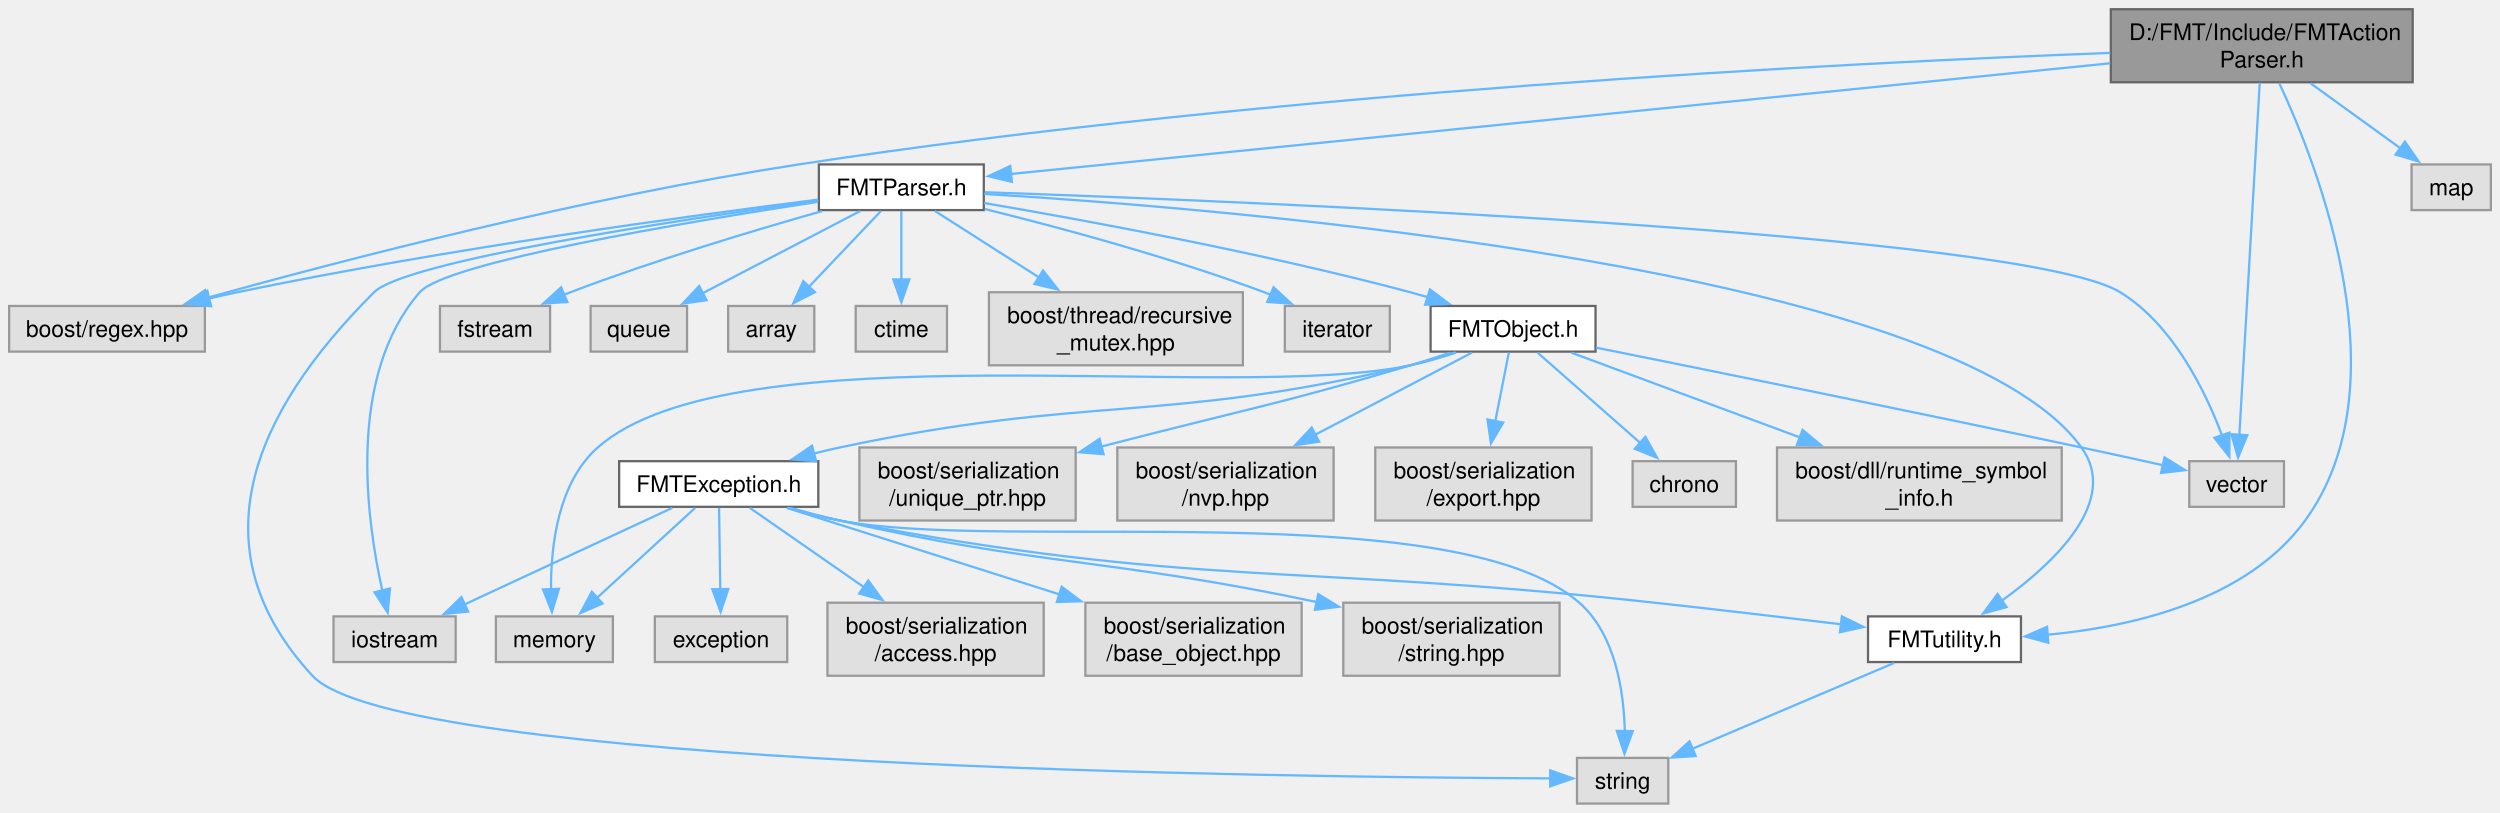
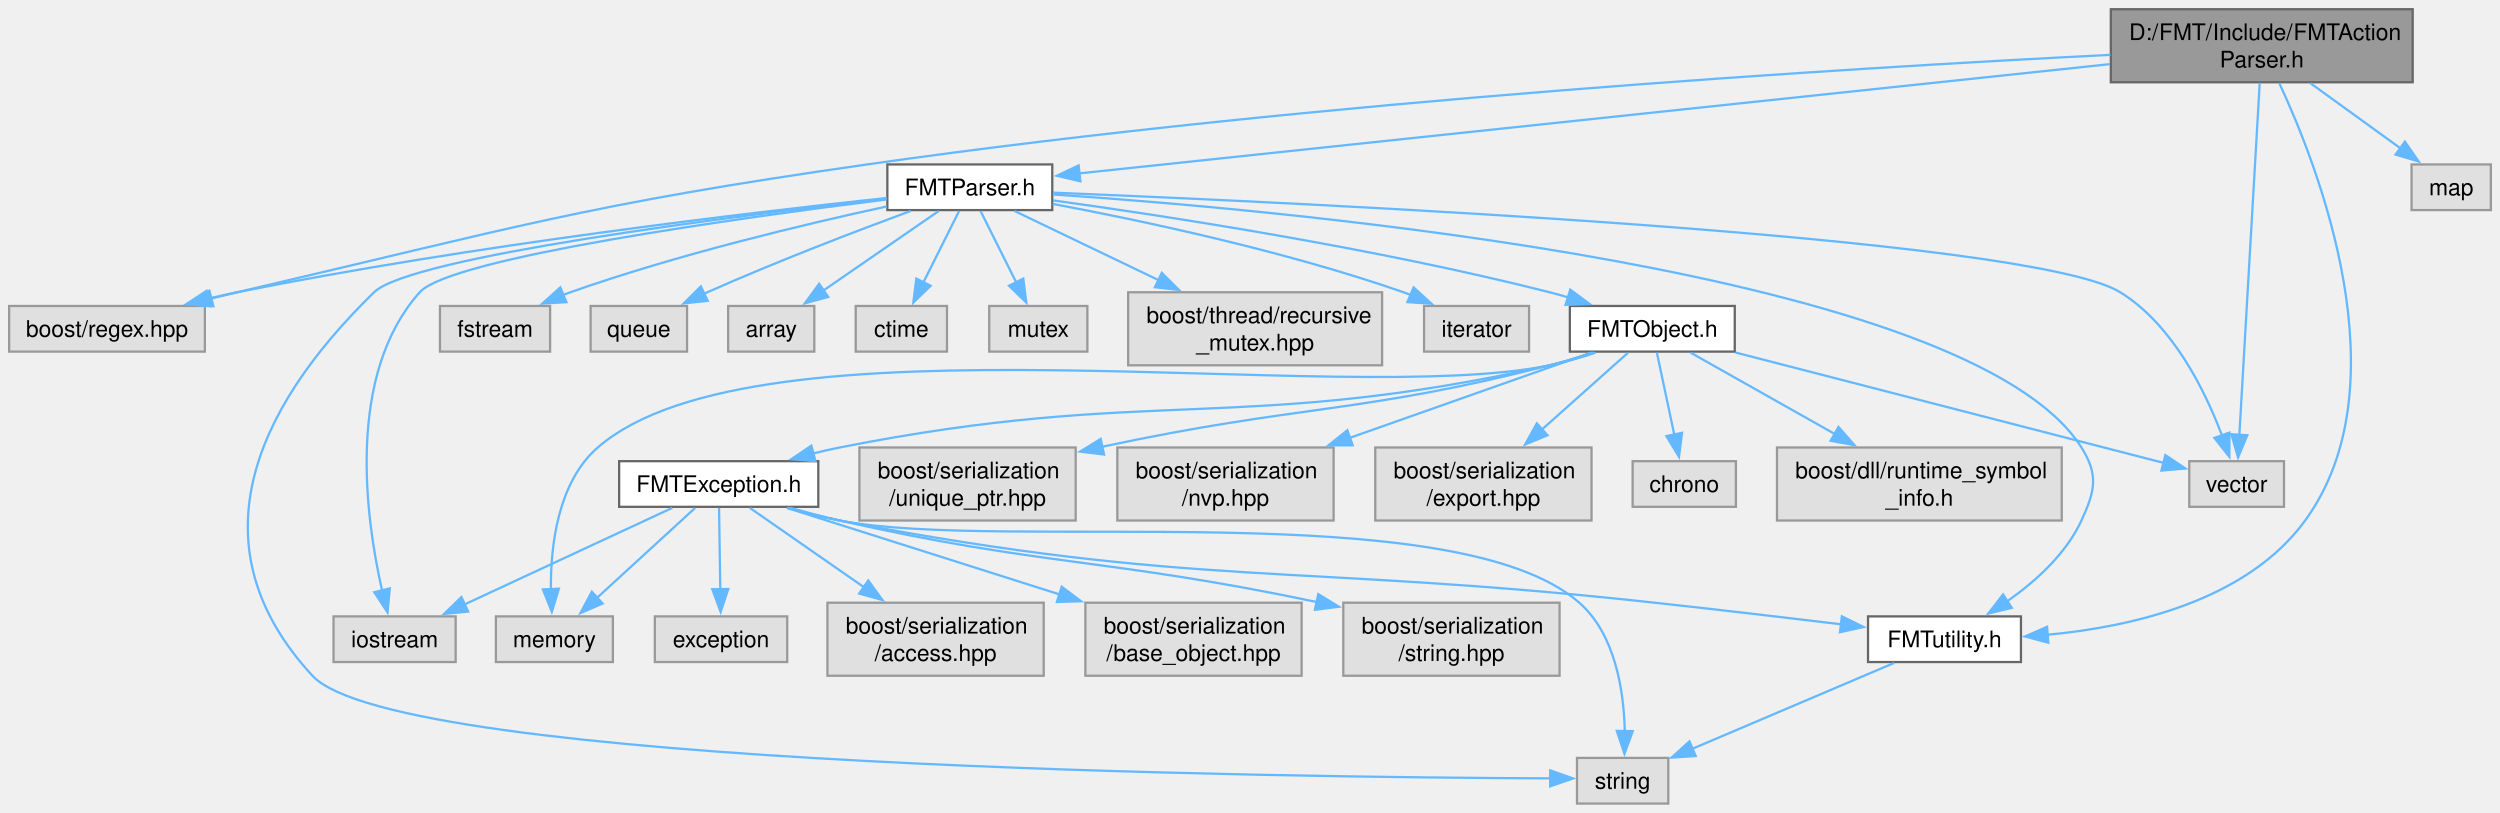
<svg xmlns="http://www.w3.org/2000/svg" xmlns:xlink="http://www.w3.org/1999/xlink" width="1095pt" height="356pt" viewBox="0.00 0.00 1095.25 356.00">
  <g id="graph0" class="graph" transform="scale(1 1) rotate(0) translate(4 352)">
    <g id="node1" class="node">
      <g id="a_node1">
        <a xlink:title=" ">
          <polygon fill="#999999" stroke="#666666" points="1053,-348 920.75,-348 920.75,-316 1053,-316 1053,-348" />
          <text text-anchor="start" x="928.75" y="-334.5" font-family="Helvetica,sans-Serif" font-size="10.00">D:/FMT/Include/FMTAction</text>
          <text text-anchor="middle" x="986.88" y="-322.5" font-family="Helvetica,sans-Serif" font-size="10.00">Parser.h</text>
        </a>
      </g>
    </g>
    <g id="node2" class="node">
      <g id="a_node2">
        <a xlink:href="FMTParser_8h.html" target="_top" xlink:title=" ">
-           <polygon fill="white" stroke="#666666" points="427,-280 354.75,-280 354.75,-260 427,-260 427,-280" />
-           <text text-anchor="middle" x="390.88" y="-266.5" font-family="Helvetica,sans-Serif" font-size="10.00">FMTParser.h</text>
+           <polygon fill="white" stroke="#666666" points="457,-280 384.75,-280 384.75,-260 457,-260 457,-280" />
+           <text text-anchor="middle" x="420.88" y="-266.5" font-family="Helvetica,sans-Serif" font-size="10.00">FMTParser.h</text>
        </a>
      </g>
    </g>
    <g id="edge1" class="edge">
-       <path fill="none" stroke="#63b8ff" d="M920.53,-324.32C799.31,-312.12 544.76,-286.49 438.78,-275.82" />
-       <polygon fill="#63b8ff" stroke="#63b8ff" points="439.31,-272.36 429,-274.84 438.6,-279.32 439.31,-272.36" />
+       <path fill="none" stroke="#63b8ff" d="M920.28,-323.94C804.75,-311.69 569.88,-286.8 468.84,-276.09" />
+       <polygon fill="#63b8ff" stroke="#63b8ff" points="469.31,-272.61 458.99,-275.04 468.57,-279.58 469.31,-272.61" />
    </g>
    <g id="node3" class="node">
      <g id="a_node3">
        <a xlink:title=" ">
          <polygon fill="#e0e0e0" stroke="#999999" points="85.75,-218 0,-218 0,-198 85.75,-198 85.75,-218" />
          <text text-anchor="middle" x="42.88" y="-204.5" font-family="Helvetica,sans-Serif" font-size="10.00">boost/regex.hpp</text>
        </a>
      </g>
    </g>
-     <g id="edge32" class="edge">
-       <path fill="none" stroke="#63b8ff" d="M920.53,-328.88C803.77,-324.44 554.17,-311.82 345.88,-280 252.49,-265.73 145.33,-237.83 86.77,-221.58" />
-       <polygon fill="#63b8ff" stroke="#63b8ff" points="87.75,-218.22 77.18,-218.9 85.87,-224.96 87.75,-218.22" />
+     <g id="edge33" class="edge">
+       <path fill="none" stroke="#63b8ff" d="M920.59,-328.01C808.12,-322.37 572.93,-308.12 375.88,-280 251.96,-262.32 221.78,-252.38 99.88,-224 96.12,-223.13 92.24,-222.19 88.35,-221.22" />
+       <polygon fill="#63b8ff" stroke="#63b8ff" points="89.48,-217.89 78.93,-218.81 87.75,-224.68 89.48,-217.89" />
    </g>
    <g id="node8" class="node">
      <g id="a_node8">
        <a xlink:title=" ">
          <polygon fill="#e0e0e0" stroke="#999999" points="996.62,-150 955.12,-150 955.12,-130 996.62,-130 996.62,-150" />
          <text text-anchor="middle" x="975.88" y="-136.5" font-family="Helvetica,sans-Serif" font-size="10.00">vector</text>
        </a>
      </g>
    </g>
-     <g id="edge33" class="edge">
+     <g id="edge34" class="edge">
      <path fill="none" stroke="#63b8ff" d="M985.99,-315.77C984.03,-281.83 979.29,-199.92 977.06,-161.52" />
      <polygon fill="#63b8ff" stroke="#63b8ff" points="980.56,-161.39 976.49,-151.61 973.57,-161.8 980.56,-161.39" />
    </g>
    <g id="node10" class="node">
      <g id="a_node10">
        <a xlink:href="FMTutility_8h.html" target="_top" xlink:title=" ">
          <polygon fill="white" stroke="#666666" points="881.38,-82 814.38,-82 814.38,-62 881.38,-62 881.38,-82" />
          <text text-anchor="middle" x="847.88" y="-68.5" font-family="Helvetica,sans-Serif" font-size="10.00">FMTutility.h</text>
        </a>
      </g>
    </g>
-     <g id="edge31" class="edge">
+     <g id="edge32" class="edge">
      <path fill="none" stroke="#63b8ff" d="M994.53,-315.67C1011.78,-278.69 1048.99,-183.23 1005.88,-124 980.2,-88.73 929.66,-77.34 892.63,-73.92" />
      <polygon fill="#63b8ff" stroke="#63b8ff" points="893.36,-70.46 883.12,-73.21 892.83,-77.44 893.36,-70.46" />
    </g>
-     <g id="node26" class="node">
-       <g id="a_node26">
+     <g id="node27" class="node">
+       <g id="a_node27">
        <a xlink:title=" ">
          <polygon fill="#e0e0e0" stroke="#999999" points="1087.25,-280 1052.5,-280 1052.5,-260 1087.25,-260 1087.25,-280" />
          <text text-anchor="middle" x="1069.88" y="-266.5" font-family="Helvetica,sans-Serif" font-size="10.00">map</text>
        </a>
      </g>
    </g>
-     <g id="edge34" class="edge">
+     <g id="edge35" class="edge">
      <path fill="none" stroke="#63b8ff" d="M1008.25,-315.55C1020.38,-306.78 1035.53,-295.83 1047.78,-286.97" />
      <polygon fill="#63b8ff" stroke="#63b8ff" points="1049.58,-289.99 1055.63,-281.29 1045.48,-284.32 1049.58,-289.99" />
    </g>
    <g id="edge2" class="edge">
-       <path fill="none" stroke="#63b8ff" d="M354.36,-264.59C299.02,-257.63 190.71,-242.92 99.88,-224 95.83,-223.16 91.64,-222.21 87.46,-221.21" />
-       <polygon fill="#63b8ff" stroke="#63b8ff" points="88.51,-217.86 77.96,-218.83 86.82,-224.65 88.51,-217.86" />
+       <path fill="none" stroke="#63b8ff" d="M384.53,-265.32C324.79,-258.95 202.22,-244.56 99.88,-224 95.77,-223.18 91.52,-222.23 87.28,-221.23" />
+       <polygon fill="#63b8ff" stroke="#63b8ff" points="88.19,-217.85 77.65,-218.83 86.51,-224.64 88.19,-217.85" />
    </g>
    <g id="node4" class="node">
      <g id="a_node4">
        <a xlink:title=" ">
-           <polygon fill="#e0e0e0" stroke="#999999" points="604.88,-218 558.88,-218 558.88,-198 604.88,-198 604.88,-218" />
-           <text text-anchor="middle" x="581.88" y="-204.5" font-family="Helvetica,sans-Serif" font-size="10.00">iterator</text>
+           <polygon fill="#e0e0e0" stroke="#999999" points="665.88,-218 619.88,-218 619.88,-198 665.88,-198 665.88,-218" />
+           <text text-anchor="middle" x="642.88" y="-204.5" font-family="Helvetica,sans-Serif" font-size="10.00">iterator</text>
        </a>
      </g>
    </g>
    <g id="edge3" class="edge">
-       <path fill="none" stroke="#63b8ff" d="M427.41,-260.46C459.99,-252.42 508.75,-239.34 549.88,-224 550.83,-223.64 551.8,-223.27 552.77,-222.88" />
-       <polygon fill="#63b8ff" stroke="#63b8ff" points="553.96,-226.18 561.75,-219 551.18,-219.76 553.96,-226.18" />
+       <path fill="none" stroke="#63b8ff" d="M457.22,-262.7C495.94,-255.46 558.7,-242.19 610.88,-224 612,-223.61 613.15,-223.19 614.3,-222.74" />
+       <polygon fill="#63b8ff" stroke="#63b8ff" points="615.31,-226.12 623.14,-218.98 612.57,-219.68 615.31,-226.12" />
    </g>
    <g id="node5" class="node">
      <g id="a_node5">
        <a xlink:title=" ">
          <polygon fill="#e0e0e0" stroke="#999999" points="195.62,-82 142.12,-82 142.12,-62 195.62,-62 195.62,-82" />
          <text text-anchor="middle" x="168.88" y="-68.5" font-family="Helvetica,sans-Serif" font-size="10.00">iostream</text>
        </a>
      </g>
    </g>
    <g id="edge4" class="edge">
-       <path fill="none" stroke="#63b8ff" d="M354.28,-263.62C296.95,-254.84 191.29,-237.1 179.88,-224 148.02,-187.43 156.37,-125.14 163.52,-93.2" />
-       <polygon fill="#63b8ff" stroke="#63b8ff" points="166.87,-94.23 165.84,-83.68 160.07,-92.56 166.87,-94.23" />
+       <path fill="none" stroke="#63b8ff" d="M384.27,-264.64C320.24,-256.65 193.38,-239.11 179.88,-224 147.55,-187.84 156.11,-125.37 163.41,-93.29" />
+       <polygon fill="#63b8ff" stroke="#63b8ff" points="166.77,-94.28 165.78,-83.73 159.98,-92.59 166.77,-94.28" />
    </g>
    <g id="node6" class="node">
      <g id="a_node6">
        <a xlink:title=" ">
          <polygon fill="#e0e0e0" stroke="#999999" points="237,-218 188.75,-218 188.75,-198 237,-198 237,-218" />
          <text text-anchor="middle" x="212.88" y="-204.5" font-family="Helvetica,sans-Serif" font-size="10.00">fstream</text>
        </a>
      </g>
    </g>
    <g id="edge5" class="edge">
-       <path fill="none" stroke="#63b8ff" d="M356.18,-259.56C326.55,-251.19 282.95,-238.11 245.88,-224 244.92,-223.64 243.96,-223.26 242.99,-222.87" />
-       <polygon fill="#63b8ff" stroke="#63b8ff" points="244.56,-219.74 233.99,-219.04 241.82,-226.18 244.56,-219.74" />
+       <path fill="none" stroke="#63b8ff" d="M384.46,-261.59C348.68,-253.85 292.76,-240.54 245.88,-224 244.75,-223.6 243.61,-223.18 242.46,-222.74" />
+       <polygon fill="#63b8ff" stroke="#63b8ff" points="244.16,-219.66 233.58,-219.04 241.47,-226.12 244.16,-219.66" />
    </g>
    <g id="node7" class="node">
      <g id="a_node7">
        <a xlink:title=" ">
          <polygon fill="#e0e0e0" stroke="#999999" points="726.88,-20 686.88,-20 686.88,0 726.88,0 726.88,-20" />
          <text text-anchor="middle" x="706.88" y="-6.5" font-family="Helvetica,sans-Serif" font-size="10.00">string</text>
        </a>
      </g>
    </g>
    <g id="edge6" class="edge">
-       <path fill="none" stroke="#63b8ff" d="M354.5,-264.17C292.94,-255.66 173.55,-237.63 159.88,-224 106.3,-170.62 81.53,-111.53 132.88,-56 169.87,-15.99 560.29,-11.49 675.22,-11.04" />
+       <path fill="none" stroke="#63b8ff" d="M384.38,-265.01C316.4,-257.25 175.78,-239.51 159.88,-224 105.73,-171.2 81.53,-111.53 132.88,-56 169.87,-15.99 560.29,-11.49 675.22,-11.04" />
      <polygon fill="#63b8ff" stroke="#63b8ff" points="675.15,-14.54 685.14,-11.01 675.13,-7.54 675.15,-14.54" />
    </g>
    <g id="edge7" class="edge">
-       <path fill="none" stroke="#63b8ff" d="M427.44,-267.82C541.03,-263.88 882.69,-249.98 924.88,-224 947.89,-209.83 962.05,-181 969.44,-161.34" />
-       <polygon fill="#63b8ff" stroke="#63b8ff" points="972.73,-162.52 972.69,-151.93 966.11,-160.24 972.73,-162.52" />
+       <path fill="none" stroke="#63b8ff" d="M457.3,-267.63C566.38,-263.25 885.34,-248.48 924.88,-224 947.86,-209.77 962.02,-180.96 969.42,-161.31" />
+       <polygon fill="#63b8ff" stroke="#63b8ff" points="972.71,-162.51 972.68,-151.91 966.1,-160.22 972.71,-162.51" />
    </g>
    <g id="node9" class="node">
      <g id="a_node9">
        <a xlink:title=" ">
          <polygon fill="#e0e0e0" stroke="#999999" points="297,-218 254.75,-218 254.75,-198 297,-198 297,-218" />
          <text text-anchor="middle" x="275.88" y="-204.5" font-family="Helvetica,sans-Serif" font-size="10.00">queue</text>
        </a>
      </g>
    </g>
    <g id="edge8" class="edge">
-       <path fill="none" stroke="#63b8ff" d="M372.91,-259.62C354.42,-249.98 325.38,-234.83 303.88,-223.61" />
-       <polygon fill="#63b8ff" stroke="#63b8ff" points="305.54,-220.53 295.06,-219.01 302.31,-226.74 305.54,-220.53" />
+       <path fill="none" stroke="#63b8ff" d="M395.02,-259.65C371.53,-250.97 336.04,-237.41 305.88,-224 305.4,-223.79 304.91,-223.57 304.43,-223.35" />
+       <polygon fill="#63b8ff" stroke="#63b8ff" points="306.05,-220.25 295.52,-219.12 303.05,-226.57 306.05,-220.25" />
    </g>
    <g id="edge9" class="edge">
-       <path fill="none" stroke="#63b8ff" d="M427.16,-267.09C535.24,-260.53 851.07,-234.82 907.88,-156 924.7,-132.65 896.26,-105.64 873.07,-88.94" />
-       <polygon fill="#63b8ff" stroke="#63b8ff" points="875.08,-86.07 864.85,-83.31 871.12,-91.85 875.08,-86.07" />
+       <path fill="none" stroke="#63b8ff" d="M457.31,-266.85C561.97,-259.79 859.14,-233.14 907.88,-156 915.47,-143.98 913.84,-136.91 907.88,-124 901.08,-109.31 887.75,-97.31 875.37,-88.64" />
+       <polygon fill="#63b8ff" stroke="#63b8ff" points="877.35,-85.75 867.06,-83.24 873.54,-91.62 877.35,-85.75" />
    </g>
    <g id="node11" class="node">
      <g id="a_node11">
        <a xlink:title=" ">
          <polygon fill="#e0e0e0" stroke="#999999" points="352.75,-218 315,-218 315,-198 352.75,-198 352.75,-218" />
          <text text-anchor="middle" x="333.88" y="-204.5" font-family="Helvetica,sans-Serif" font-size="10.00">array</text>
        </a>
      </g>
    </g>
    <g id="edge11" class="edge">
-       <path fill="none" stroke="#63b8ff" d="M381.97,-259.62C373.55,-250.77 360.72,-237.26 350.43,-226.43" />
-       <polygon fill="#63b8ff" stroke="#63b8ff" points="353,-224.05 343.57,-219.21 347.92,-228.87 353,-224.05" />
+       <path fill="none" stroke="#63b8ff" d="M407.28,-259.62C393.75,-250.29 372.72,-235.79 356.64,-224.7" />
+       <polygon fill="#63b8ff" stroke="#63b8ff" points="358.84,-221.96 348.62,-219.17 354.86,-227.73 358.84,-221.96" />
    </g>
    <g id="node12" class="node">
      <g id="a_node12">
        <a xlink:title=" ">
          <polygon fill="#e0e0e0" stroke="#999999" points="410.88,-218 370.88,-218 370.88,-198 410.88,-198 410.88,-218" />
          <text text-anchor="middle" x="390.88" y="-204.5" font-family="Helvetica,sans-Serif" font-size="10.00">ctime</text>
        </a>
      </g>
    </g>
    <g id="edge12" class="edge">
-       <path fill="none" stroke="#63b8ff" d="M390.88,-259.62C390.88,-251.56 390.88,-239.65 390.88,-229.41" />
-       <polygon fill="#63b8ff" stroke="#63b8ff" points="394.38,-229.63 390.88,-219.63 387.38,-229.63 394.38,-229.63" />
+       <path fill="none" stroke="#63b8ff" d="M416.19,-259.62C412.02,-251.3 405.81,-238.86 400.58,-228.4" />
+       <polygon fill="#63b8ff" stroke="#63b8ff" points="403.71,-226.85 396.11,-219.47 397.45,-229.98 403.71,-226.85" />
    </g>
    <g id="node13" class="node">
      <g id="a_node13">
        <a xlink:title=" ">
-           <polygon fill="#e0e0e0" stroke="#999999" points="540.5,-224 429.25,-224 429.25,-192 540.5,-192 540.5,-224" />
-           <text text-anchor="start" x="437.25" y="-210.5" font-family="Helvetica,sans-Serif" font-size="10.00">boost/thread/recursive</text>
-           <text text-anchor="middle" x="484.88" y="-198.5" font-family="Helvetica,sans-Serif" font-size="10.00">_mutex.hpp</text>
+           <polygon fill="#e0e0e0" stroke="#999999" points="472.38,-218 429.38,-218 429.38,-198 472.38,-198 472.38,-218" />
+           <text text-anchor="middle" x="450.88" y="-204.5" font-family="Helvetica,sans-Serif" font-size="10.00">mutex</text>
        </a>
      </g>
    </g>
    <g id="edge13" class="edge">
-       <path fill="none" stroke="#63b8ff" d="M405.56,-259.62C417.79,-251.82 435.68,-240.4 451.37,-230.38" />
-       <polygon fill="#63b8ff" stroke="#63b8ff" points="452.97,-233.52 459.51,-225.19 449.2,-227.62 452.97,-233.52" />
+       <path fill="none" stroke="#63b8ff" d="M425.56,-259.62C429.73,-251.3 435.94,-238.86 441.17,-228.4" />
+       <polygon fill="#63b8ff" stroke="#63b8ff" points="444.3,-229.98 445.64,-219.47 438.04,-226.85 444.3,-229.98" />
    </g>
    <g id="node14" class="node">
      <g id="a_node14">
+         <a xlink:title=" ">
+           <polygon fill="#e0e0e0" stroke="#999999" points="601.5,-224 490.25,-224 490.25,-192 601.5,-192 601.5,-224" />
+           <text text-anchor="start" x="498.25" y="-210.5" font-family="Helvetica,sans-Serif" font-size="10.00">boost/thread/recursive</text>
+           <text text-anchor="middle" x="545.88" y="-198.5" font-family="Helvetica,sans-Serif" font-size="10.00">_mutex.hpp</text>
+         </a>
+       </g>
+     </g>
+     <g id="edge14" class="edge">
+       <path fill="none" stroke="#63b8ff" d="M440.41,-259.62C457.28,-251.52 482.26,-239.53 503.67,-229.26" />
+       <polygon fill="#63b8ff" stroke="#63b8ff" points="504.98,-232.51 512.48,-225.03 501.95,-226.2 504.98,-232.51" />
+     </g>
+     <g id="node15" class="node">
+       <g id="a_node15">
        <a xlink:href="FMTObject_8h.html" target="_top" xlink:title=" ">
-           <polygon fill="white" stroke="#666666" points="695,-218 622.75,-218 622.75,-198 695,-198 695,-218" />
-           <text text-anchor="middle" x="658.88" y="-204.5" font-family="Helvetica,sans-Serif" font-size="10.00">FMTObject.h</text>
-         </a>
-       </g>
-     </g>
-     <g id="edge14" class="edge">
-       <path fill="none" stroke="#63b8ff" d="M427.11,-263.1C471.49,-255.54 548.81,-241.34 613.88,-224 616.43,-223.32 619.04,-222.58 621.67,-221.79" />
-       <polygon fill="#63b8ff" stroke="#63b8ff" points="622.45,-225.22 630.94,-218.88 620.35,-218.54 622.45,-225.22" />
+           <polygon fill="white" stroke="#666666" points="756,-218 683.75,-218 683.75,-198 756,-198 756,-218" />
+           <text text-anchor="middle" x="719.88" y="-204.5" font-family="Helvetica,sans-Serif" font-size="10.00">FMTObject.h</text>
+         </a>
+       </g>
+     </g>
+     <g id="edge15" class="edge">
+       <path fill="none" stroke="#63b8ff" d="M457.4,-264.24C507.07,-257.39 598.48,-243.39 674.88,-224 677.6,-223.31 680.4,-222.54 683.2,-221.71" />
+       <polygon fill="#63b8ff" stroke="#63b8ff" points="683.94,-225.15 692.45,-218.83 681.86,-218.47 683.94,-225.15" />
    </g>
    <g id="edge10" class="edge">
      <path fill="none" stroke="#63b8ff" d="M825.84,-61.62C802.02,-51.49 763.88,-35.26 737.22,-23.91" />
      <polygon fill="#63b8ff" stroke="#63b8ff" points="738.89,-20.82 728.32,-20.13 736.15,-27.26 738.89,-20.82" />
    </g>
-     <g id="edge29" class="edge">
-       <path fill="none" stroke="#63b8ff" d="M695.2,-199.74C743.72,-190 832.34,-172.06 907.88,-156 919.55,-153.52 932.33,-150.72 943.63,-148.22" />
-       <polygon fill="#63b8ff" stroke="#63b8ff" points="944.28,-151.66 953.28,-146.07 942.76,-144.83 944.28,-151.66" />
-     </g>
-     <g id="node15" class="node">
-       <g id="a_node15">
+     <g id="edge30" class="edge">
+       <path fill="none" stroke="#63b8ff" d="M756.28,-197.61C806.53,-184.66 896.31,-161.51 944.03,-149.21" />
+       <polygon fill="#63b8ff" stroke="#63b8ff" points="944.65,-152.66 953.46,-146.78 942.9,-145.89 944.65,-152.66" />
+     </g>
+     <g id="node16" class="node">
+       <g id="a_node16">
        <a xlink:title=" ">
          <polygon fill="#e0e0e0" stroke="#999999" points="467.25,-156 372.5,-156 372.5,-124 467.25,-124 467.25,-156" />
          <text text-anchor="start" x="380.5" y="-142.5" font-family="Helvetica,sans-Serif" font-size="10.00">boost/serialization</text>
          <text text-anchor="middle" x="419.88" y="-130.5" font-family="Helvetica,sans-Serif" font-size="10.00">/unique_ptr.hpp</text>
        </a>
      </g>
    </g>
-     <g id="edge15" class="edge">
-       <path fill="none" stroke="#63b8ff" d="M631.36,-197.51C625.6,-195.62 619.56,-193.69 613.88,-192 556.84,-175.02 539.62,-172.28 478.52,-156.41" />
-       <polygon fill="#63b8ff" stroke="#63b8ff" points="479.48,-153.05 468.92,-153.91 477.71,-159.82 479.48,-153.05" />
-     </g>
-     <g id="node16" class="node">
-       <g id="a_node16">
+     <g id="edge16" class="edge">
+       <path fill="none" stroke="#63b8ff" d="M693.89,-197.64C687.71,-195.61 681.1,-193.59 674.88,-192 591.62,-170.67 566.16,-175 478.69,-156.28" />
+       <polygon fill="#63b8ff" stroke="#63b8ff" points="479.7,-152.91 469.18,-154.2 478.2,-159.75 479.7,-152.91" />
+     </g>
+     <g id="node17" class="node">
+       <g id="a_node17">
        <a xlink:title=" ">
          <polygon fill="#e0e0e0" stroke="#999999" points="580.25,-156 485.5,-156 485.5,-124 580.25,-124 580.25,-156" />
          <text text-anchor="start" x="493.5" y="-142.5" font-family="Helvetica,sans-Serif" font-size="10.00">boost/serialization</text>
          <text text-anchor="middle" x="532.88" y="-130.5" font-family="Helvetica,sans-Serif" font-size="10.00">/nvp.hpp</text>
        </a>
      </g>
    </g>
-     <g id="edge16" class="edge">
-       <path fill="none" stroke="#63b8ff" d="M640.82,-197.54C623,-188.21 595.17,-173.63 572.23,-161.61" />
-       <polygon fill="#63b8ff" stroke="#63b8ff" points="573.91,-158.54 563.43,-157 570.66,-164.74 573.91,-158.54" />
-     </g>
-     <g id="node17" class="node">
-       <g id="a_node17">
+     <g id="edge17" class="edge">
+       <path fill="none" stroke="#63b8ff" d="M693.08,-197.54C665.53,-187.82 621.87,-172.41 587.07,-160.13" />
+       <polygon fill="#63b8ff" stroke="#63b8ff" points="588.61,-156.96 578.01,-156.93 586.28,-163.56 588.61,-156.96" />
+     </g>
+     <g id="node18" class="node">
+       <g id="a_node18">
        <a xlink:title=" ">
          <polygon fill="#e0e0e0" stroke="#999999" points="693.25,-156 598.5,-156 598.5,-124 693.25,-124 693.25,-156" />
          <text text-anchor="start" x="606.5" y="-142.5" font-family="Helvetica,sans-Serif" font-size="10.00">boost/serialization</text>
          <text text-anchor="middle" x="645.88" y="-130.5" font-family="Helvetica,sans-Serif" font-size="10.00">/export.hpp</text>
        </a>
      </g>
    </g>
-     <g id="edge17" class="edge">
-       <path fill="none" stroke="#63b8ff" d="M657.01,-197.54C655.46,-189.64 653.16,-177.97 651.05,-167.29" />
-       <polygon fill="#63b8ff" stroke="#63b8ff" points="654.55,-166.92 649.18,-157.79 647.68,-168.27 654.55,-166.92" />
-     </g>
-     <g id="node18" class="node">
-       <g id="a_node18">
+     <g id="edge18" class="edge">
+       <path fill="none" stroke="#63b8ff" d="M709.27,-197.54C699.47,-188.8 684.5,-175.45 671.57,-163.92" />
+       <polygon fill="#63b8ff" stroke="#63b8ff" points="673.95,-161.35 664.16,-157.31 669.29,-166.58 673.95,-161.35" />
+     </g>
+     <g id="node19" class="node">
+       <g id="a_node19">
        <a xlink:href="FMTException_8h.html" target="_top" xlink:title=" ">
          <polygon fill="white" stroke="#666666" points="354.5,-150 267.25,-150 267.25,-130 354.5,-130 354.5,-150" />
          <text text-anchor="middle" x="310.88" y="-136.5" font-family="Helvetica,sans-Serif" font-size="10.00">FMTException.h</text>
        </a>
      </g>
    </g>
-     <g id="edge18" class="edge">
-       <path fill="none" stroke="#63b8ff" d="M633.4,-197.63C627.08,-195.55 620.29,-193.52 613.88,-192 504.64,-166.15 473.68,-179.34 363.88,-156 360.11,-155.2 356.22,-154.28 352.34,-153.3" />
-       <polygon fill="#63b8ff" stroke="#63b8ff" points="353.56,-150 342.99,-150.81 351.76,-156.77 353.56,-150" />
-     </g>
-     <g id="node20" class="node">
-       <g id="a_node20">
+     <g id="edge19" class="edge">
+       <path fill="none" stroke="#63b8ff" d="M694.43,-197.5C688.11,-195.43 681.31,-193.43 674.88,-192 539.04,-161.84 500.37,-183.03 363.88,-156 360.05,-155.24 356.11,-154.35 352.17,-153.38" />
+       <polygon fill="#63b8ff" stroke="#63b8ff" points="353.25,-150.04 342.68,-150.88 351.46,-156.81 353.25,-150.04" />
+     </g>
+     <g id="node21" class="node">
+       <g id="a_node21">
        <a xlink:title=" ">
          <polygon fill="#e0e0e0" stroke="#999999" points="264.5,-82 213.25,-82 213.25,-62 264.5,-62 264.5,-82" />
          <text text-anchor="middle" x="238.88" y="-68.5" font-family="Helvetica,sans-Serif" font-size="10.00">memory</text>
        </a>
      </g>
    </g>
-     <g id="edge27" class="edge">
-       <path fill="none" stroke="#63b8ff" d="M633.92,-197.59C627.47,-195.46 620.48,-193.42 613.88,-192 536.13,-175.33 317.48,-208.63 257.88,-156 240.5,-140.66 237.28,-112.99 237.4,-93.84" />
-       <polygon fill="#63b8ff" stroke="#63b8ff" points="240.89,-94.09 237.79,-83.96 233.89,-93.81 240.89,-94.09" />
-     </g>
-     <g id="node24" class="node">
-       <g id="a_node24">
+     <g id="edge28" class="edge">
+       <path fill="none" stroke="#63b8ff" d="M694.93,-197.53C688.48,-195.4 681.49,-193.37 674.88,-192 583.79,-173.16 328.05,-217.05 257.88,-156 240.39,-140.79 237.2,-113.09 237.34,-93.9" />
+       <polygon fill="#63b8ff" stroke="#63b8ff" points="240.84,-94.13 237.76,-83.99 233.84,-93.83 240.84,-94.13" />
+     </g>
+     <g id="node25" class="node">
+       <g id="a_node25">
        <a xlink:title=" ">
          <polygon fill="#e0e0e0" stroke="#999999" points="756.5,-150 711.25,-150 711.25,-130 756.5,-130 756.5,-150" />
          <text text-anchor="middle" x="733.88" y="-136.5" font-family="Helvetica,sans-Serif" font-size="10.00">chrono</text>
        </a>
      </g>
    </g>
-     <g id="edge28" class="edge">
-       <path fill="none" stroke="#63b8ff" d="M669.62,-197.54C681.32,-187.25 700.26,-170.58 714.55,-158.01" />
-       <polygon fill="#63b8ff" stroke="#63b8ff" points="716.82,-160.67 722.01,-151.44 712.19,-155.42 716.82,-160.67" />
-     </g>
-     <g id="node25" class="node">
-       <g id="a_node25">
+     <g id="edge29" class="edge">
+       <path fill="none" stroke="#63b8ff" d="M721.88,-197.54C723.88,-188.13 727,-173.39 729.56,-161.32" />
+       <polygon fill="#63b8ff" stroke="#63b8ff" points="732.91,-162.43 731.56,-151.92 726.06,-160.98 732.91,-162.43" />
+     </g>
+     <g id="node26" class="node">
+       <g id="a_node26">
        <a xlink:title=" ">
          <polygon fill="#e0e0e0" stroke="#999999" points="899.25,-156 774.5,-156 774.5,-124 899.25,-124 899.25,-156" />
          <text text-anchor="start" x="782.5" y="-142.5" font-family="Helvetica,sans-Serif" font-size="10.00">boost/dll/runtime_symbol</text>
          <text text-anchor="middle" x="836.88" y="-130.5" font-family="Helvetica,sans-Serif" font-size="10.00">_info.h</text>
        </a>
      </g>
    </g>
-     <g id="edge30" class="edge">
-       <path fill="none" stroke="#63b8ff" d="M684.38,-197.54C710.49,-187.86 751.81,-172.54 784.86,-160.29" />
-       <polygon fill="#63b8ff" stroke="#63b8ff" points="785.69,-163.71 793.85,-156.95 783.25,-157.15 785.69,-163.71" />
-     </g>
-     <g id="edge21" class="edge">
+     <g id="edge31" class="edge">
+       <path fill="none" stroke="#63b8ff" d="M736.64,-197.54C753.04,-188.29 778.57,-173.89 799.76,-161.94" />
+       <polygon fill="#63b8ff" stroke="#63b8ff" points="801.44,-165.01 808.43,-157.04 798,-158.91 801.44,-165.01" />
+     </g>
+     <g id="edge22" class="edge">
      <path fill="none" stroke="#63b8ff" d="M290.53,-129.54C266.7,-118.47 226.98,-100.01 199.44,-87.21" />
      <polygon fill="#63b8ff" stroke="#63b8ff" points="201.1,-84.12 190.55,-83.08 198.15,-90.47 201.1,-84.12" />
    </g>
-     <g id="edge20" class="edge">
+     <g id="edge21" class="edge">
      <path fill="none" stroke="#63b8ff" d="M340.94,-129.56C348.38,-127.48 356.37,-125.47 363.88,-124 434.97,-110.09 633.4,-135.76 687.88,-88 703.7,-74.12 707.4,-49.36 707.82,-31.66" />
      <polygon fill="#63b8ff" stroke="#63b8ff" points="711.32,-31.74 707.68,-21.79 704.32,-31.84 711.32,-31.74" />
    </g>
-     <g id="edge23" class="edge">
+     <g id="edge24" class="edge">
      <path fill="none" stroke="#63b8ff" d="M340.93,-129.51C348.37,-127.43 356.36,-125.43 363.88,-124 520.53,-94.17 562.35,-105.35 720.88,-88 748,-85.03 778.35,-81.46 802.57,-78.54" />
      <polygon fill="#63b8ff" stroke="#63b8ff" points="802.92,-82.02 812.43,-77.35 802.08,-75.07 802.92,-82.02" />
    </g>
-     <g id="node19" class="node">
-       <g id="a_node19">
+     <g id="node20" class="node">
+       <g id="a_node20">
        <a xlink:title=" ">
          <polygon fill="#e0e0e0" stroke="#999999" points="340.88,-82 282.88,-82 282.88,-62 340.88,-62 340.88,-82" />
          <text text-anchor="middle" x="311.88" y="-68.5" font-family="Helvetica,sans-Serif" font-size="10.00">exception</text>
        </a>
      </g>
    </g>
-     <g id="edge19" class="edge">
+     <g id="edge20" class="edge">
      <path fill="none" stroke="#63b8ff" d="M311.02,-129.54C311.16,-120.23 311.38,-105.7 311.56,-93.7" />
      <polygon fill="#63b8ff" stroke="#63b8ff" points="315.06,-94 311.71,-83.95 308.06,-93.9 315.06,-94" />
    </g>
-     <g id="edge22" class="edge">
+     <g id="edge23" class="edge">
      <path fill="none" stroke="#63b8ff" d="M300.56,-129.54C289.33,-119.25 271.15,-102.58 257.43,-90.01" />
      <polygon fill="#63b8ff" stroke="#63b8ff" points="260.02,-87.64 250.29,-83.46 255.29,-92.8 260.02,-87.64" />
    </g>
-     <g id="node21" class="node">
-       <g id="a_node21">
+     <g id="node22" class="node">
+       <g id="a_node22">
        <a xlink:title=" ">
          <polygon fill="#e0e0e0" stroke="#999999" points="453.25,-88 358.5,-88 358.5,-56 453.25,-56 453.25,-88" />
          <text text-anchor="start" x="366.5" y="-74.5" font-family="Helvetica,sans-Serif" font-size="10.00">boost/serialization</text>
          <text text-anchor="middle" x="405.88" y="-62.5" font-family="Helvetica,sans-Serif" font-size="10.00">/access.hpp</text>
        </a>
      </g>
    </g>
-     <g id="edge24" class="edge">
+     <g id="edge25" class="edge">
      <path fill="none" stroke="#63b8ff" d="M324.49,-129.54C337.56,-120.46 357.78,-106.41 374.79,-94.59" />
      <polygon fill="#63b8ff" stroke="#63b8ff" points="376.39,-97.74 382.61,-89.16 372.4,-92 376.39,-97.74" />
    </g>
-     <g id="node22" class="node">
-       <g id="a_node22">
+     <g id="node23" class="node">
+       <g id="a_node23">
        <a xlink:title=" ">
          <polygon fill="#e0e0e0" stroke="#999999" points="566.25,-88 471.5,-88 471.5,-56 566.25,-56 566.25,-88" />
          <text text-anchor="start" x="479.5" y="-74.5" font-family="Helvetica,sans-Serif" font-size="10.00">boost/serialization</text>
          <text text-anchor="middle" x="518.88" y="-62.5" font-family="Helvetica,sans-Serif" font-size="10.00">/base_object.hpp</text>
        </a>
      </g>
    </g>
-     <g id="edge25" class="edge">
+     <g id="edge26" class="edge">
      <path fill="none" stroke="#63b8ff" d="M340.68,-129.54C371.72,-119.69 421.17,-104 460.11,-91.65" />
      <polygon fill="#63b8ff" stroke="#63b8ff" points="461.14,-94.99 469.61,-88.63 459.02,-88.32 461.14,-94.99" />
    </g>
-     <g id="node23" class="node">
-       <g id="a_node23">
+     <g id="node24" class="node">
+       <g id="a_node24">
        <a xlink:title=" ">
          <polygon fill="#e0e0e0" stroke="#999999" points="679.25,-88 584.5,-88 584.5,-56 679.25,-56 679.25,-88" />
          <text text-anchor="start" x="592.5" y="-74.5" font-family="Helvetica,sans-Serif" font-size="10.00">boost/serialization</text>
          <text text-anchor="middle" x="631.88" y="-62.5" font-family="Helvetica,sans-Serif" font-size="10.00">/string.hpp</text>
        </a>
      </g>
    </g>
-     <g id="edge26" class="edge">
+     <g id="edge27" class="edge">
      <path fill="none" stroke="#63b8ff" d="M342.12,-129.56C349.24,-127.58 356.79,-125.6 363.88,-124 453.22,-103.8 479.93,-107.78 572.99,-88.27" />
      <polygon fill="#63b8ff" stroke="#63b8ff" points="573.53,-91.74 582.57,-86.23 572.06,-84.89 573.53,-91.74" />
    </g>
  </g>
</svg>
